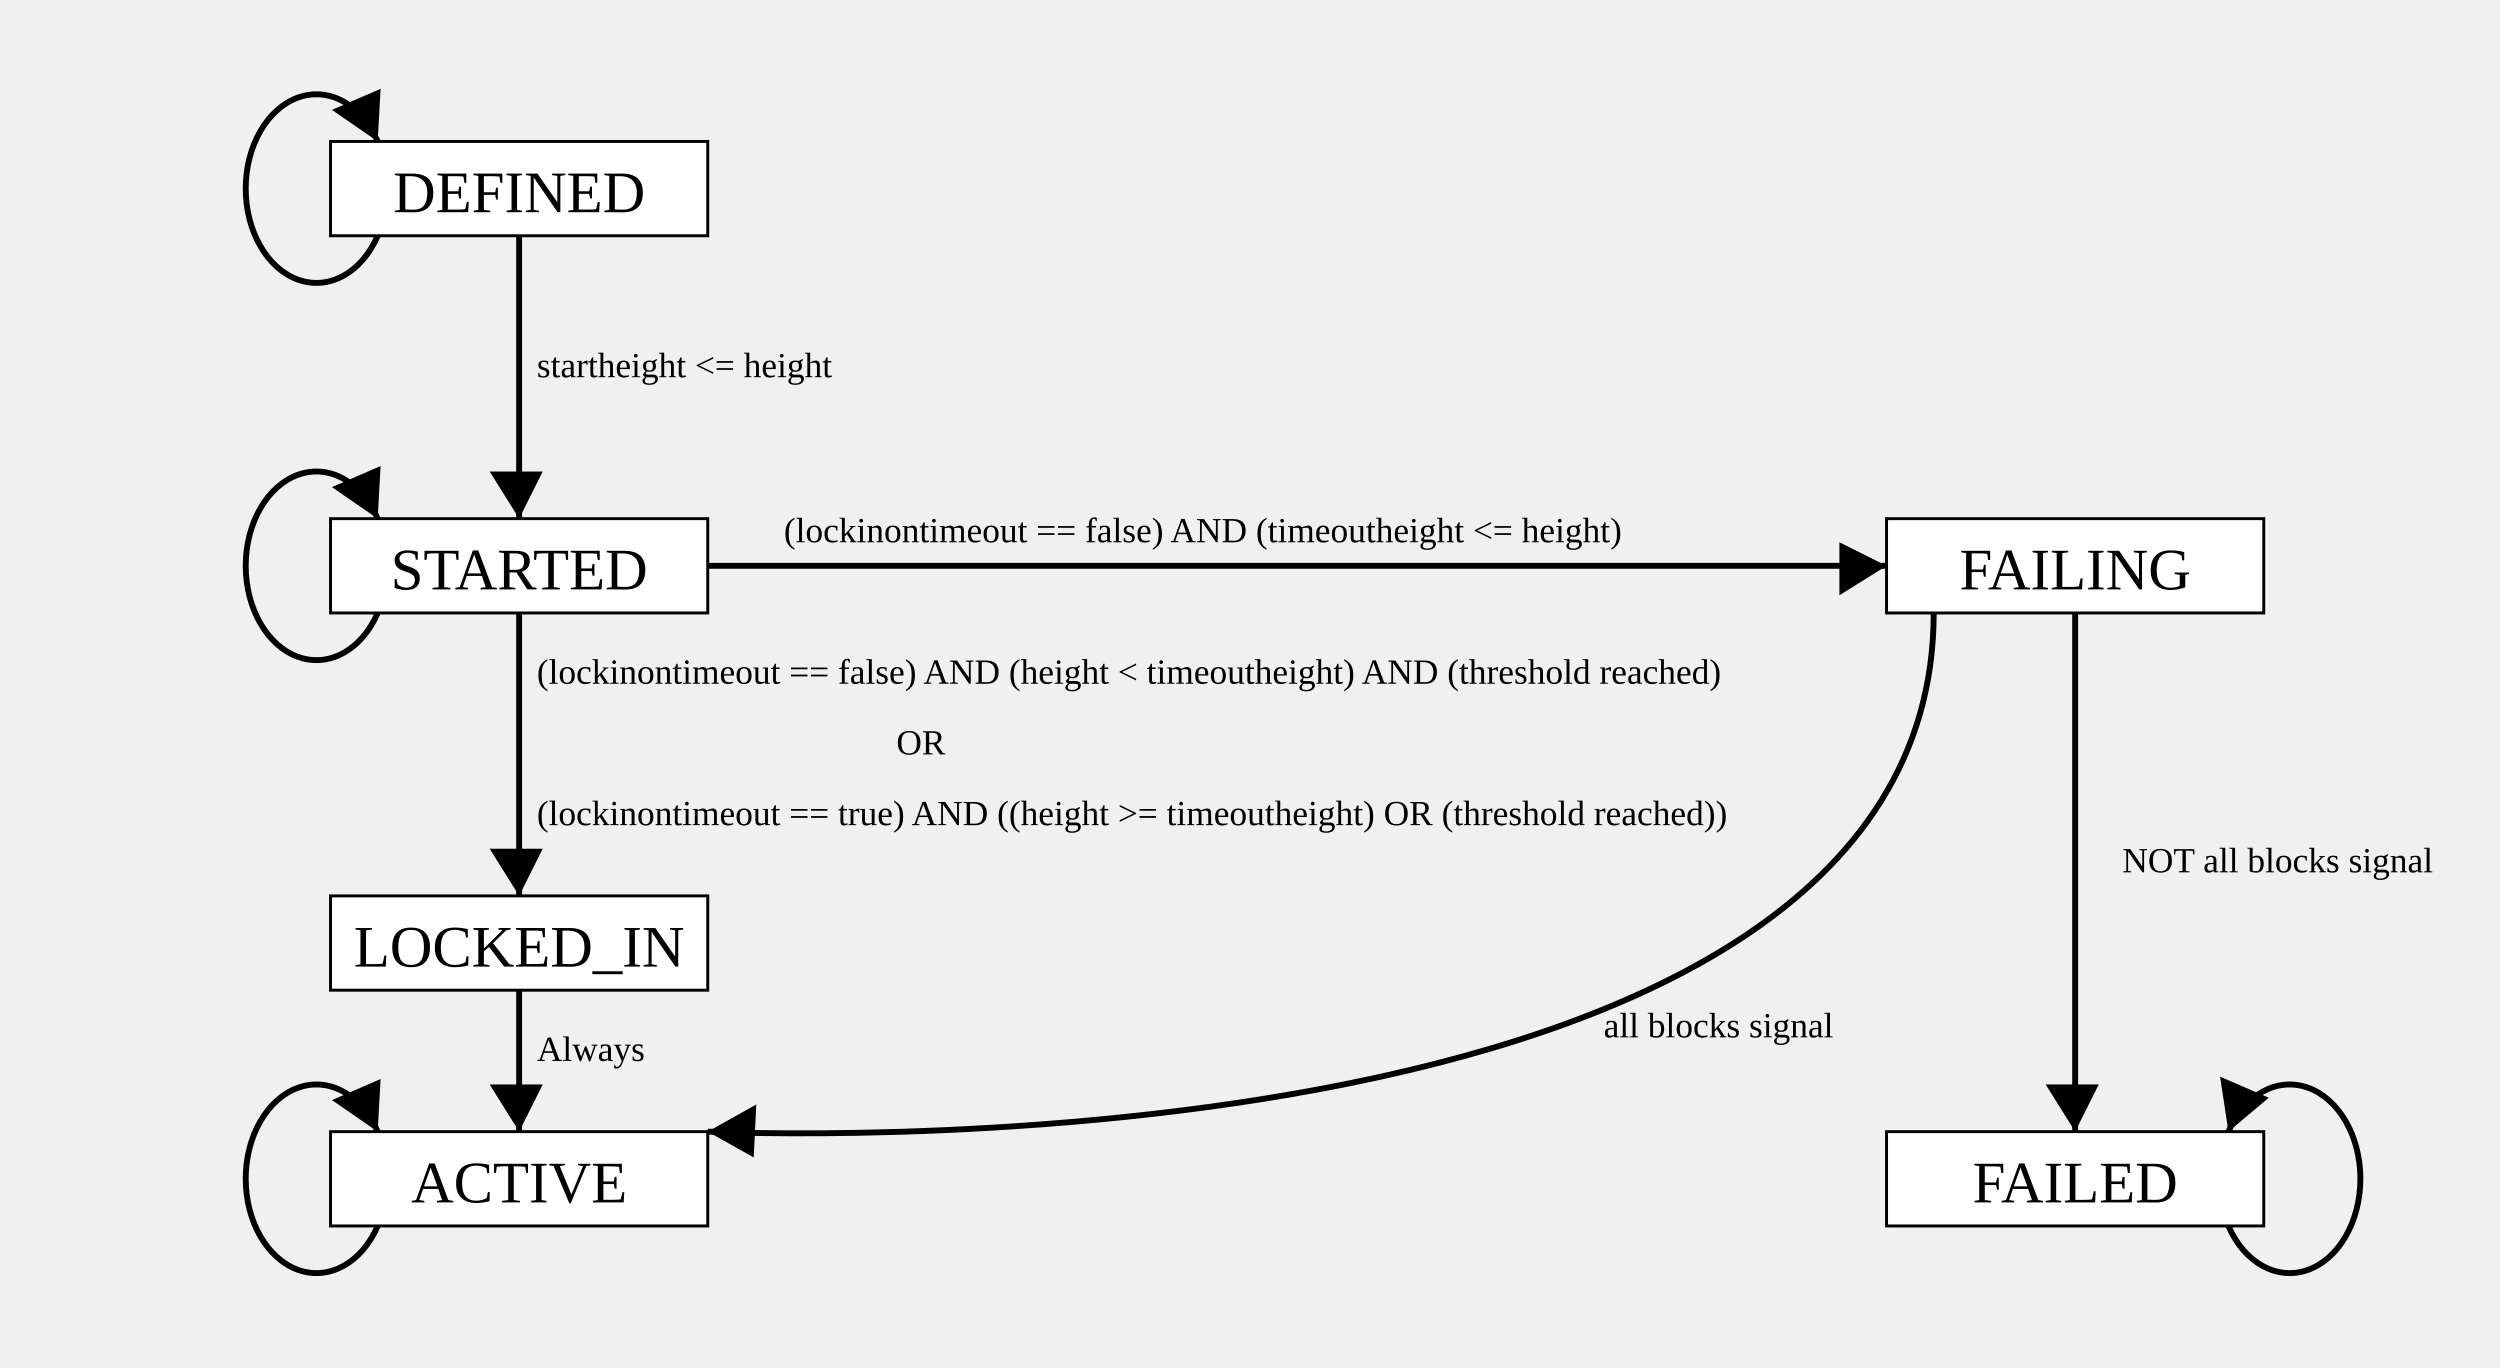
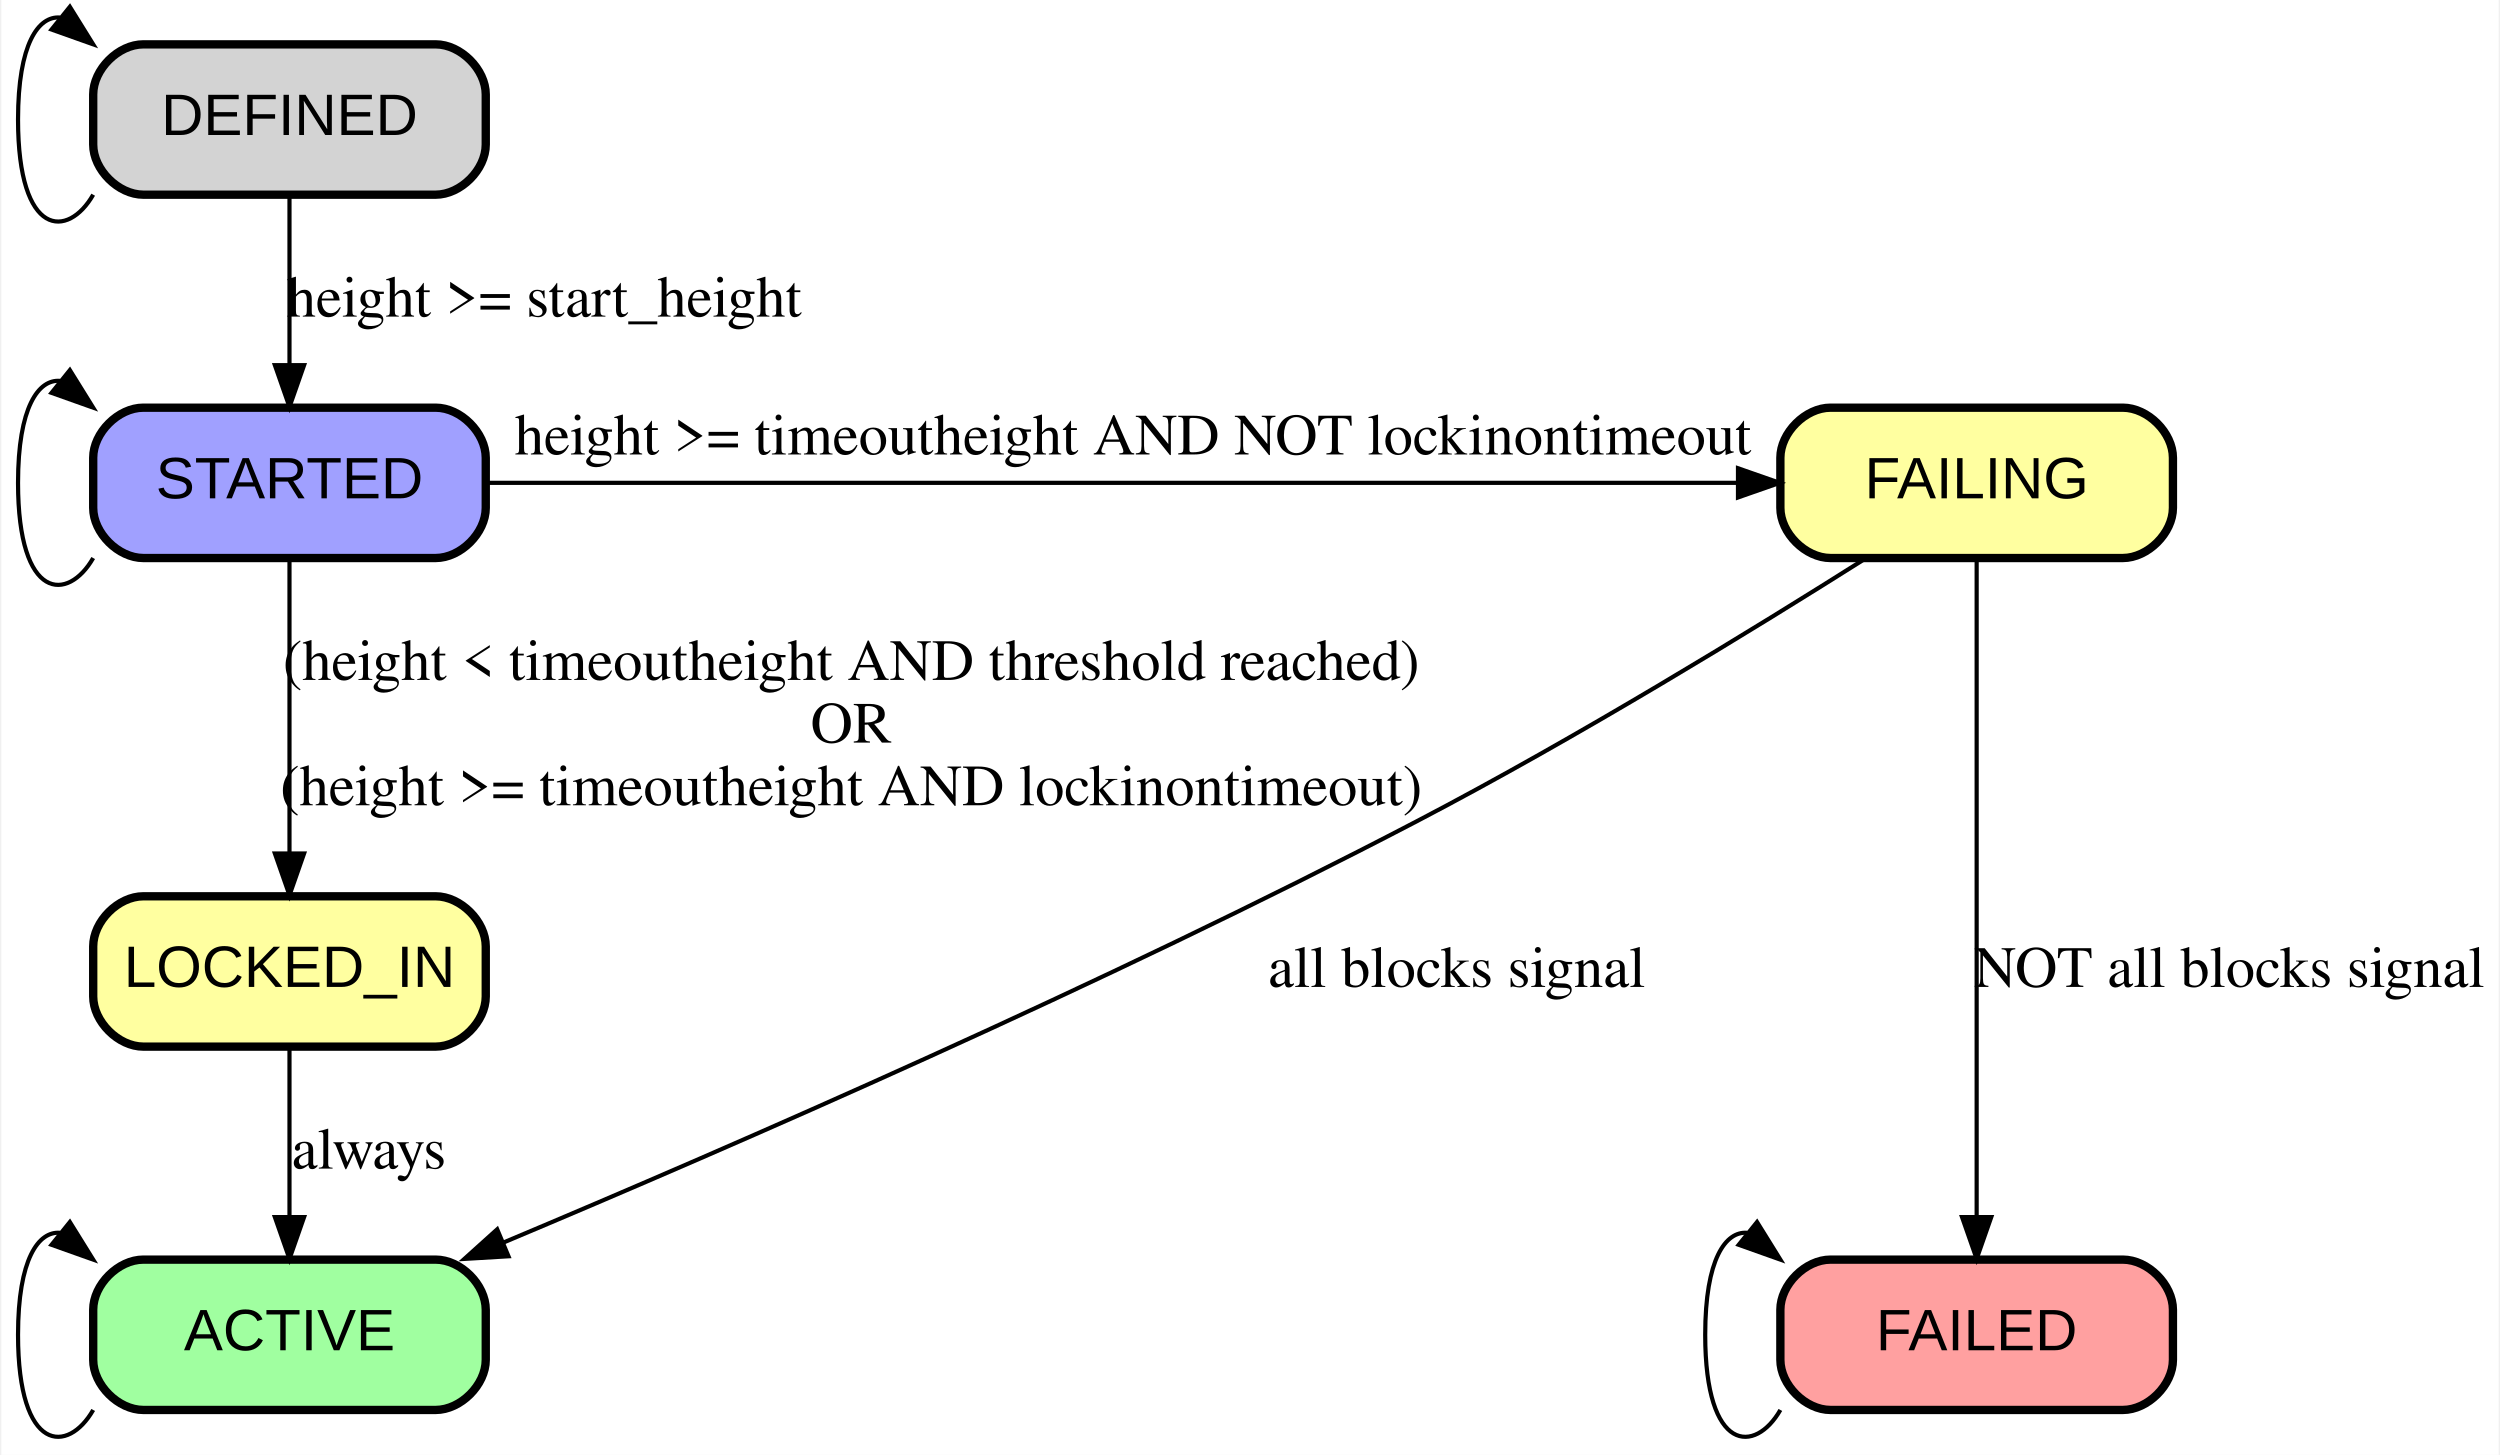
- <svg xmlns="http://www.w3.org/2000/svg" viewBox="0 0 848 464" width="905" height="495">
-   <defs>
-     <style type="text/css">
- 			rect {
- 				fill: white;
- 				stroke: black;
- 				stroke-width: 1;
- 			}
- 			text {
- 				fill: black;
- 			}
- 			svg&gt;path {
- 				stroke: black;
- 				stroke-width: 2;
- 				fill: none;
- 				marker-end: url(#arrow);
- 			}
- 		</style>
-     <marker id="arrow" markerWidth="13" markerHeight="13" refX="8" refY="6" orient="auto">
-       <path d="M0,2 L0,11 L8,6 L0,2" style="fill: black;" />
-     </marker>
-   </defs>
-   <rect x="112" y="48" width="128" height="32" />
-   <text x="176" y="72" font-size="20" text-anchor="middle">DEFINED</text>
-   <path d="M 128 80 a 24 32 0 1 1 0 -32" />
-   <path d="M 176 80 l 0 96" />
-   <text x="182" y="128" font-size="12" text-anchor="start">startheight &lt;= height</text>
-   <rect x="112" y="176" width="128" height="32" />
-   <text x="176" y="200" font-size="20" text-anchor="middle">STARTED</text>
-   <path d="M 128 208 a 24 32 0 1 1 0 -32" />
-   <path d="M 176 208 l 0 96" />
-   <text x="182" y="232" font-size="12" text-anchor="start">(lockinontimeout == false) AND (height &lt; timeoutheight) AND (threshold reached)</text>
-   <text x="304" y="256" font-size="12" text-anchor="start">OR</text>
-   <text x="182" y="280" font-size="12" text-anchor="start">(lockinontimeout == true) AND ((height &gt;= timeoutheight) OR (threshold reached))</text>
-   <rect x="112" y="304" width="128" height="32" />
-   <text x="176" y="328" font-size="20" text-anchor="middle">LOCKED_IN</text>
-   <path d="M 176 336 l 0 48" />
-   <text x="182" y="360" font-size="12" text-anchor="start">Always</text>
-   <rect x="112" y="384" width="128" height="32" />
-   <text x="176" y="408" font-size="20" text-anchor="middle">ACTIVE</text>
-   <path d="M 128 416 a 24 32 0 1 1 0 -32" />
-   <rect x="640" y="176" width="128" height="32" />
-   <text x="704" y="200" font-size="20" text-anchor="middle">FAILING</text>
-   <path d="M 240 192 l 400 0" />
-   <text x="408" y="184" font-size="12" text-anchor="middle">(lockinontimeout == false) AND (timeoutheight &lt;= height)</text>
-   <path d="M 704 208 l 0 176" />
-   <text x="720" y="296" font-size="12" text-anchor="start">NOT all blocks signal</text>
-   <path d="M 656 208 c 0 196 -416 176 -416 176" />
-   <text x="544" y="352" font-size="12" text-anchor="start">all blocks signal</text>
-   <rect x="640" y="384" width="128" height="32" />
-   <text x="704" y="408" font-size="20" text-anchor="middle">FAILED</text>
-   <path d="M 756 416 a 24 32 0 1 0 0 -32" />
+ <svg xmlns="http://www.w3.org/2000/svg" width="598pt" height="348pt" viewBox="0.00 0.00 598.00 348.37">
+   <g id="graph0" class="graph" transform="scale(1 1) rotate(0) translate(4 344.37)">
+     <polygon fill="white" stroke="transparent" points="-4,4 -4,-344.37 594,-344.37 594,4 -4,4" />
+     <g id="node1" class="node">
+       <path fill="lightgrey" stroke="black" stroke-width="2" d="M100,-333.75C100,-333.75 30,-333.75 30,-333.75 24,-333.75 18,-327.75 18,-321.75 18,-321.75 18,-309.75 18,-309.75 18,-303.75 24,-297.75 30,-297.75 30,-297.75 100,-297.75 100,-297.75 106,-297.75 112,-303.75 112,-309.75 112,-309.75 112,-321.75 112,-321.75 112,-327.75 106,-333.75 100,-333.75" />
+       <text text-anchor="middle" x="65" y="-312.05" font-family="Arial" font-size="14.00">DEFINED</text>
+     </g>
+     <g id="edge7" class="edge">
+       <path fill="none" stroke="black" d="M18,-297.75C12,-287.25 0,-287.25 0,-315.75 0,-334.01 4.92,-340.57 10.04,-340.17" />
+       <polygon fill="black" stroke="black" points="12.41,-342.75 18,-333.75 8.02,-337.3 12.41,-342.75" />
+     </g>
+     <g id="node2" class="node">
+       <path fill="#a0a0ff" stroke="black" stroke-width="2" d="M100,-246.75C100,-246.75 30,-246.75 30,-246.75 24,-246.75 18,-240.75 18,-234.75 18,-234.75 18,-222.75 18,-222.75 18,-216.75 24,-210.75 30,-210.75 30,-210.75 100,-210.75 100,-210.75 106,-210.75 112,-216.75 112,-222.75 112,-222.75 112,-234.75 112,-234.75 112,-240.75 106,-246.75 100,-246.75" />
+       <text text-anchor="middle" x="65" y="-225.05" font-family="Arial" font-size="14.00">STARTED</text>
+     </g>
+     <g id="edge1" class="edge">
+       <path fill="none" stroke="black" d="M65,-297.55C65,-285.91 65,-270.3 65,-256.99" />
+       <polygon fill="black" stroke="black" points="68.5,-256.93 65,-246.93 61.5,-256.93 68.5,-256.93" />
+       <text text-anchor="middle" x="126" y="-268.55" font-family="Times,serif" font-size="14.00">height &gt;= start_height</text>
+     </g>
+     <g id="edge8" class="edge">
+       <path fill="none" stroke="black" d="M18,-210.75C12,-200.25 0,-200.25 0,-228.75 0,-247.01 4.92,-253.57 10.04,-253.17" />
+       <polygon fill="black" stroke="black" points="12.41,-255.75 18,-246.75 8.02,-250.3 12.41,-255.75" />
+     </g>
+     <g id="node3" class="node">
+       <path fill="#ffffa0" stroke="black" stroke-width="2" d="M504,-246.75C504,-246.75 434,-246.75 434,-246.75 428,-246.75 422,-240.75 422,-234.75 422,-234.75 422,-222.75 422,-222.75 422,-216.75 428,-210.75 434,-210.75 434,-210.75 504,-210.75 504,-210.75 510,-210.75 516,-216.75 516,-222.75 516,-222.75 516,-234.75 516,-234.75 516,-240.75 510,-246.75 504,-246.75" />
+       <text text-anchor="middle" x="469" y="-225.05" font-family="Arial" font-size="14.00">FAILING</text>
+     </g>
+     <g id="edge2" class="edge">
+       <path fill="none" stroke="black" d="M112.13,-228.75C186.54,-228.75 330.99,-228.75 411.42,-228.75" />
+       <polygon fill="black" stroke="black" points="411.85,-232.25 421.85,-228.75 411.85,-225.25 411.85,-232.25" />
+       <text text-anchor="middle" x="267" y="-235.55" font-family="Times,serif" font-size="14.00">height &gt;= timeoutheight AND NOT lockinontimeout</text>
+     </g>
+     <g id="node4" class="node">
+       <path fill="#ffffa0" stroke="black" stroke-width="2" d="M100,-129.75C100,-129.75 30,-129.75 30,-129.75 24,-129.75 18,-123.75 18,-117.75 18,-117.75 18,-105.75 18,-105.75 18,-99.75 24,-93.75 30,-93.75 30,-93.75 100,-93.75 100,-93.75 106,-93.75 112,-99.75 112,-105.75 112,-105.75 112,-117.75 112,-117.75 112,-123.75 106,-129.75 100,-129.75" />
+       <text text-anchor="middle" x="65" y="-108.05" font-family="Arial" font-size="14.00">LOCKED_IN</text>
+     </g>
+     <g id="edge3" class="edge">
+       <path fill="none" stroke="black" d="M65,-210.28C65,-191.69 65,-161.99 65,-140.25" />
+       <polygon fill="black" stroke="black" points="68.5,-140 65,-130 61.5,-140 68.5,-140" />
+       <text text-anchor="middle" x="199.5" y="-181.55" font-family="Times,serif" font-size="14.00">(height &lt; timeoutheight AND threshold reached)</text>
+       <text text-anchor="middle" x="199.5" y="-166.55" font-family="Times,serif" font-size="14.00">OR</text>
+       <text text-anchor="middle" x="199.5" y="-151.55" font-family="Times,serif" font-size="14.00">(height &gt;= timeoutheight AND lockinontimeout)</text>
+     </g>
+     <g id="node5" class="node">
+       <path fill="#a0ffa0" stroke="black" stroke-width="2" d="M100,-42.75C100,-42.75 30,-42.75 30,-42.75 24,-42.75 18,-36.75 18,-30.75 18,-30.75 18,-18.75 18,-18.75 18,-12.75 24,-6.75 30,-6.75 30,-6.75 100,-6.75 100,-6.75 106,-6.75 112,-12.75 112,-18.75 112,-18.75 112,-30.75 112,-30.75 112,-36.75 106,-42.75 100,-42.75" />
+       <text text-anchor="middle" x="65" y="-21.05" font-family="Arial" font-size="14.00">ACTIVE</text>
+     </g>
+     <g id="edge6" class="edge">
+       <path fill="none" stroke="black" d="M442.56,-210.75C415.9,-193.89 373.31,-167.76 335,-147.75 260.59,-108.89 171.32,-69.99 116.38,-46.9" />
+       <polygon fill="black" stroke="black" points="117.44,-43.55 106.87,-42.92 114.74,-50.01 117.44,-43.55" />
+       <text text-anchor="middle" x="344.5" y="-108.05" font-family="Times,serif" font-size="14.00">all blocks signal</text>
+     </g>
+     <g id="node6" class="node">
+       <path fill="#ffa0a0" stroke="black" stroke-width="2" d="M504,-42.75C504,-42.75 434,-42.75 434,-42.75 428,-42.75 422,-36.75 422,-30.75 422,-30.75 422,-18.75 422,-18.75 422,-12.75 428,-6.75 434,-6.75 434,-6.75 504,-6.75 504,-6.75 510,-6.75 516,-12.75 516,-18.75 516,-18.75 516,-30.75 516,-30.75 516,-36.75 510,-42.75 504,-42.75" />
+       <text text-anchor="middle" x="469" y="-21.05" font-family="Arial" font-size="14.00">FAILED</text>
+     </g>
+     <g id="edge5" class="edge">
+       <path fill="none" stroke="black" d="M469,-210.53C469,-175.42 469,-95.34 469,-53.06" />
+       <polygon fill="black" stroke="black" points="472.5,-52.93 469,-42.93 465.5,-52.93 472.5,-52.93" />
+       <text text-anchor="middle" x="529.5" y="-108.05" font-family="Times,serif" font-size="14.00">NOT all blocks signal</text>
+     </g>
+     <g id="edge4" class="edge">
+       <path fill="none" stroke="black" d="M65,-93.55C65,-81.91 65,-66.3 65,-52.99" />
+       <polygon fill="black" stroke="black" points="68.5,-52.93 65,-42.93 61.5,-52.93 68.5,-52.93" />
+       <text text-anchor="middle" x="84" y="-64.55" font-family="Times,serif" font-size="14.00">always</text>
+     </g>
+     <g id="edge9" class="edge">
+       <path fill="none" stroke="black" d="M18,-6.75C12,3.75 0,3.75 0,-24.75 0,-43.01 4.92,-49.57 10.04,-49.17" />
+       <polygon fill="black" stroke="black" points="12.41,-51.75 18,-42.75 8.02,-46.3 12.41,-51.75" />
+     </g>
+     <g id="edge10" class="edge">
+       <path fill="none" stroke="black" d="M422,-6.75C416,3.75 404,3.75 404,-24.75 404,-43.01 408.92,-49.57 414.04,-49.17" />
+       <polygon fill="black" stroke="black" points="416.41,-51.75 422,-42.75 412.02,-46.3 416.41,-51.75" />
+     </g>
+   </g>
</svg>
